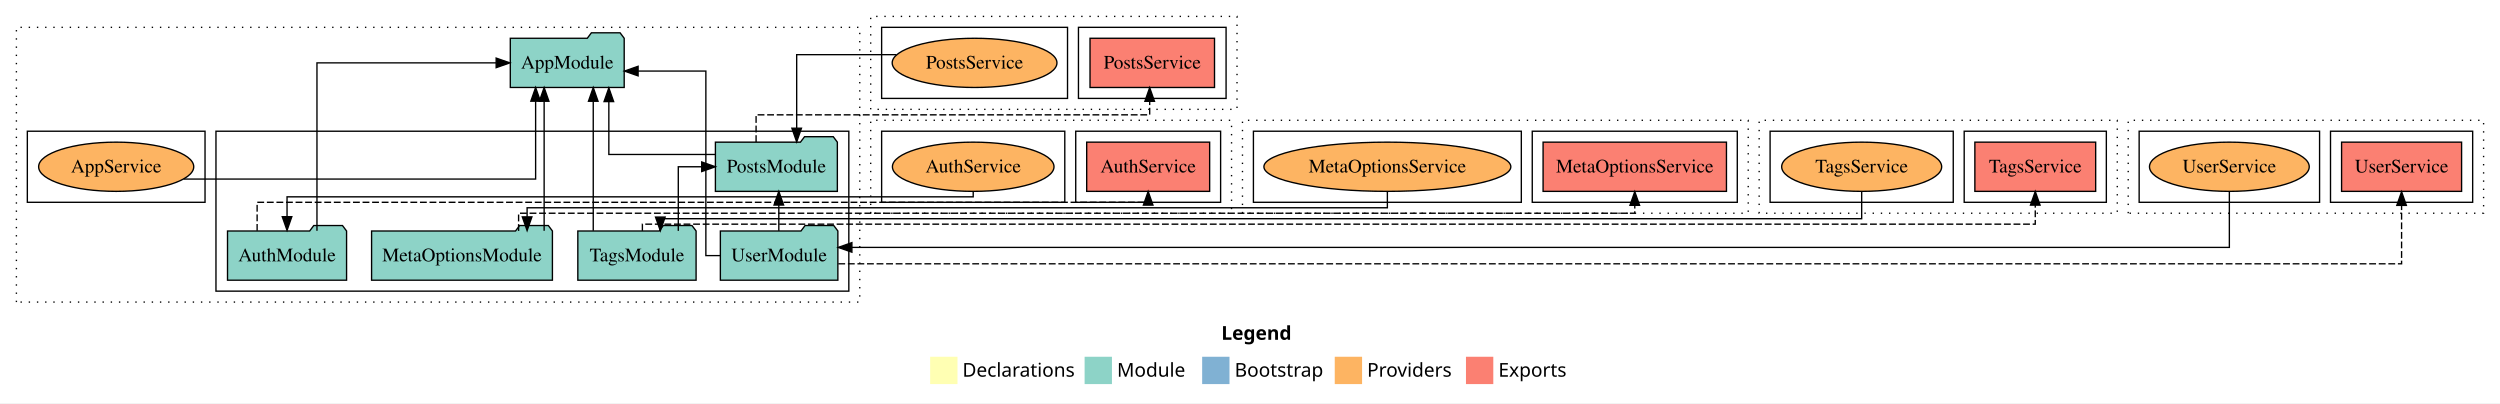
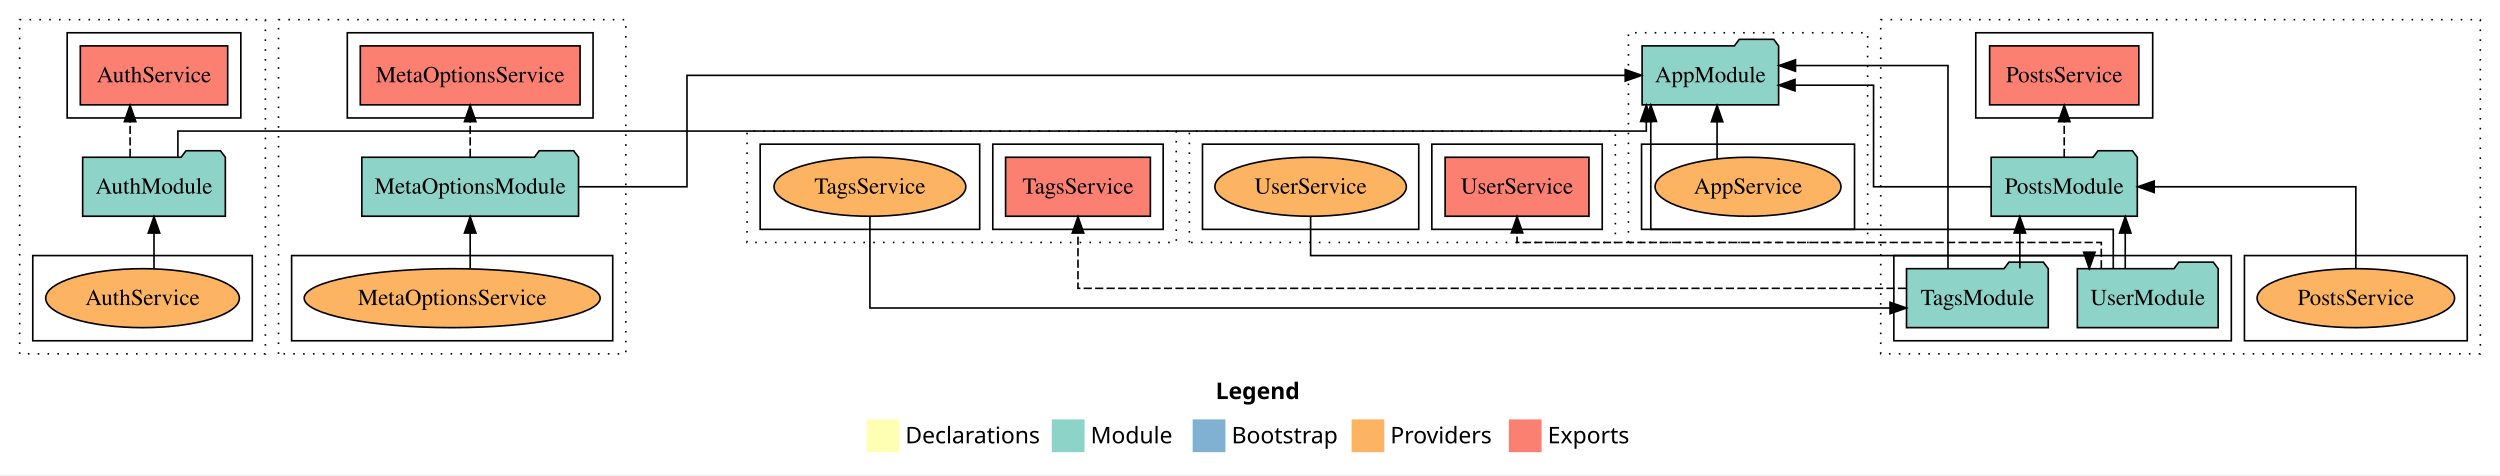
- <svg xmlns="http://www.w3.org/2000/svg" width="1829pt" height="295pt" viewBox="0.00 0.00 1829.00 295.00">
-   <g id="graph0" class="graph" transform="scale(1 1) rotate(0) translate(4 291)">
-     <polygon fill="white" stroke="transparent" points="-4,4 -4,-291 1825,-291 1825,4 -4,4" />
-     <text text-anchor="start" x="889.51" y="-42.4" font-family="Times-12" font-weight="bold" font-size="14.00">Legend</text>
-     <polygon fill="#ffffb3" stroke="transparent" points="676.5,-10 676.5,-30 696.5,-30 696.5,-10 676.5,-10" />
-     <text text-anchor="start" x="700.13" y="-15.4" font-family="Times-12" font-size="14.00">  Declarations</text>
-     <polygon fill="#8dd3c7" stroke="transparent" points="789.5,-10 789.5,-30 809.5,-30 809.5,-10 789.5,-10" />
-     <text text-anchor="start" x="813.23" y="-15.4" font-family="Times-12" font-size="14.00">  Module</text>
-     <polygon fill="#80b1d3" stroke="transparent" points="875.5,-10 875.5,-30 895.5,-30 895.5,-10 875.5,-10" />
-     <text text-anchor="start" x="899.28" y="-15.4" font-family="Times-12" font-size="14.00">  Bootstrap</text>
-     <polygon fill="#fdb462" stroke="transparent" points="972.5,-10 972.5,-30 992.5,-30 992.5,-10 972.5,-10" />
-     <text text-anchor="start" x="996.17" y="-15.4" font-family="Times-12" font-size="14.00">  Providers</text>
-     <polygon fill="#fb8072" stroke="transparent" points="1068.5,-10 1068.5,-30 1088.5,-30 1088.5,-10 1068.5,-10" />
-     <text text-anchor="start" x="1092.23" y="-15.4" font-family="Times-12" font-size="14.00">  Exports</text>
+ <svg xmlns="http://www.w3.org/2000/svg" width="1526pt" height="290pt" viewBox="0.00 0.00 1526.00 290.00">
+   <g id="graph0" class="graph" transform="scale(1 1) rotate(0) translate(4 286)">
+     <polygon fill="white" stroke="transparent" points="-4,4 -4,-286 1522,-286 1522,4 -4,4" />
+     <text text-anchor="start" x="738.01" y="-42.4" font-family="Times-12" font-weight="bold" font-size="14.00">Legend</text>
+     <polygon fill="#ffffb3" stroke="transparent" points="525,-10 525,-30 545,-30 545,-10 525,-10" />
+     <text text-anchor="start" x="548.63" y="-15.4" font-family="Times-12" font-size="14.00">  Declarations</text>
+     <polygon fill="#8dd3c7" stroke="transparent" points="638,-10 638,-30 658,-30 658,-10 638,-10" />
+     <text text-anchor="start" x="661.73" y="-15.4" font-family="Times-12" font-size="14.00">  Module</text>
+     <polygon fill="#80b1d3" stroke="transparent" points="724,-10 724,-30 744,-30 744,-10 724,-10" />
+     <text text-anchor="start" x="747.78" y="-15.4" font-family="Times-12" font-size="14.00">  Bootstrap</text>
+     <polygon fill="#fdb462" stroke="transparent" points="821,-10 821,-30 841,-30 841,-10 821,-10" />
+     <text text-anchor="start" x="844.67" y="-15.4" font-family="Times-12" font-size="14.00">  Providers</text>
+     <polygon fill="#fb8072" stroke="transparent" points="917,-10 917,-30 937,-30 937,-10 917,-10" />
+     <text text-anchor="start" x="940.73" y="-15.4" font-family="Times-12" font-size="14.00">  Exports</text>
+     <g id="clust19" class="cluster">
+       <polygon fill="none" stroke="black" stroke-dasharray="1,5" points="1144,-70 1144,-274 1510,-274 1510,-70 1144,-70" />
+     </g>
+     <g id="clust21" class="cluster">
+       <polygon fill="none" stroke="black" points="1152,-78 1152,-130 1358,-130 1358,-78 1152,-78" />
+     </g>
+     <g id="clust22" class="cluster">
+       <polygon fill="none" stroke="black" points="1202,-214 1202,-266 1310,-266 1310,-214 1202,-214" />
+     </g>
+     <g id="clust24" class="cluster">
+       <polygon fill="none" stroke="black" points="1366,-78 1366,-130 1502,-130 1502,-78 1366,-78" />
+     </g>
+     <g id="clust7" class="cluster">
+       <polygon fill="none" stroke="black" stroke-dasharray="1,5" points="8,-70 8,-274 158,-274 158,-70 8,-70" />
+     </g>
+     <g id="clust10" class="cluster">
+       <polygon fill="none" stroke="black" points="37,-214 37,-266 143,-266 143,-214 37,-214" />
+     </g>
+     <g id="clust12" class="cluster">
+       <polygon fill="none" stroke="black" points="16,-78 16,-130 150,-130 150,-78 16,-78" />
+     </g>
+     <g id="clust13" class="cluster">
+       <polygon fill="none" stroke="black" stroke-dasharray="1,5" points="166,-70 166,-274 378,-274 378,-70 166,-70" />
+     </g>
+     <g id="clust16" class="cluster">
+       <polygon fill="none" stroke="black" points="208,-214 208,-266 358,-266 358,-214 208,-214" />
+     </g>
+     <g id="clust18" class="cluster">
+       <polygon fill="none" stroke="black" points="174,-78 174,-130 370,-130 370,-78 174,-78" />
+     </g>
+     <g id="clust25" class="cluster">
+       <polygon fill="none" stroke="black" stroke-dasharray="1,5" points="452,-138 452,-206 714,-206 714,-138 452,-138" />
+     </g>
+     <g id="clust28" class="cluster">
+       <polygon fill="none" stroke="black" points="602,-146 602,-198 706,-198 706,-146 602,-146" />
+     </g>
+     <g id="clust30" class="cluster">
+       <polygon fill="none" stroke="black" points="460,-146 460,-198 594,-198 594,-146 460,-146" />
+     </g>
    <g id="clust1" class="cluster">
-       <polygon fill="none" stroke="black" stroke-dasharray="1,5" points="8,-70 8,-271 625,-271 625,-70 8,-70" />
-     </g>
-     <g id="clust3" class="cluster">
-       <polygon fill="none" stroke="black" points="154,-78 154,-195 617,-195 617,-78 154,-78" />
+       <polygon fill="none" stroke="black" stroke-dasharray="1,5" points="990,-138 990,-266 1136,-266 1136,-138 990,-138" />
    </g>
    <g id="clust6" class="cluster">
-       <polygon fill="none" stroke="black" points="16,-143 16,-195 146,-195 146,-143 16,-143" />
-     </g>
-     <g id="clust7" class="cluster">
-       <polygon fill="none" stroke="black" stroke-dasharray="1,5" points="633,-135 633,-203 897,-203 897,-135 633,-135" />
-     </g>
-     <g id="clust10" class="cluster">
-       <polygon fill="none" stroke="black" points="783,-143 783,-195 889,-195 889,-143 783,-143" />
-     </g>
-     <g id="clust12" class="cluster">
-       <polygon fill="none" stroke="black" points="641,-143 641,-195 775,-195 775,-143 641,-143" />
-     </g>
-     <g id="clust13" class="cluster">
-       <polygon fill="none" stroke="black" stroke-dasharray="1,5" points="905,-135 905,-203 1275,-203 1275,-135 905,-135" />
-     </g>
-     <g id="clust16" class="cluster">
-       <polygon fill="none" stroke="black" points="1117,-143 1117,-195 1267,-195 1267,-143 1117,-143" />
-     </g>
-     <g id="clust18" class="cluster">
-       <polygon fill="none" stroke="black" points="913,-143 913,-195 1109,-195 1109,-143 913,-143" />
-     </g>
-     <g id="clust19" class="cluster">
-       <polygon fill="none" stroke="black" stroke-dasharray="1,5" points="633,-211 633,-279 901,-279 901,-211 633,-211" />
-     </g>
-     <g id="clust22" class="cluster">
-       <polygon fill="none" stroke="black" points="785,-219 785,-271 893,-271 893,-219 785,-219" />
-     </g>
-     <g id="clust24" class="cluster">
-       <polygon fill="none" stroke="black" points="641,-219 641,-271 777,-271 777,-219 641,-219" />
-     </g>
-     <g id="clust25" class="cluster">
-       <polygon fill="none" stroke="black" stroke-dasharray="1,5" points="1283,-135 1283,-203 1545,-203 1545,-135 1283,-135" />
-     </g>
-     <g id="clust28" class="cluster">
-       <polygon fill="none" stroke="black" points="1433,-143 1433,-195 1537,-195 1537,-143 1433,-143" />
-     </g>
-     <g id="clust30" class="cluster">
-       <polygon fill="none" stroke="black" points="1291,-143 1291,-195 1425,-195 1425,-143 1291,-143" />
+       <polygon fill="none" stroke="black" points="998,-146 998,-198 1128,-198 1128,-146 998,-146" />
    </g>
    <g id="clust31" class="cluster">
-       <polygon fill="none" stroke="black" stroke-dasharray="1,5" points="1553,-135 1553,-203 1813,-203 1813,-135 1553,-135" />
+       <polygon fill="none" stroke="black" stroke-dasharray="1,5" points="722,-138 722,-206 982,-206 982,-138 722,-138" />
    </g>
    <g id="clust34" class="cluster">
-       <polygon fill="none" stroke="black" points="1701,-143 1701,-195 1805,-195 1805,-143 1701,-143" />
+       <polygon fill="none" stroke="black" points="870,-146 870,-198 974,-198 974,-146 870,-146" />
    </g>
    <g id="clust36" class="cluster">
-       <polygon fill="none" stroke="black" points="1561,-143 1561,-195 1693,-195 1693,-143 1561,-143" />
+       <polygon fill="none" stroke="black" points="730,-146 730,-198 862,-198 862,-146 730,-146" />
    </g>
    <g id="node1" class="node">
-       <polygon fill="#8dd3c7" stroke="black" points="249.55,-122 246.55,-126 225.55,-126 222.55,-122 162.45,-122 162.45,-86 249.55,-86 249.55,-122" />
-       <text text-anchor="middle" x="206" y="-99.8" font-family="Times,serif" font-size="14.00">AuthModule</text>
+       <polygon fill="#8dd3c7" stroke="black" points="133.55,-190 130.55,-194 109.55,-194 106.55,-190 46.45,-190 46.45,-154 133.55,-154 133.55,-190" />
+       <text text-anchor="middle" x="90" y="-167.8" font-family="Times,serif" font-size="14.00">AuthModule</text>
    </g>
    <g id="node6" class="node">
-       <polygon fill="#8dd3c7" stroke="black" points="452.66,-263 449.66,-267 428.66,-267 425.66,-263 369.34,-263 369.34,-227 452.66,-227 452.66,-263" />
-       <text text-anchor="middle" x="411" y="-240.8" font-family="Times,serif" font-size="14.00">AppModule</text>
+       <polygon fill="#8dd3c7" stroke="black" points="1081.66,-258 1078.66,-262 1057.66,-262 1054.66,-258 998.34,-258 998.34,-222 1081.66,-222 1081.66,-258" />
+       <text text-anchor="middle" x="1040" y="-235.8" font-family="Times,serif" font-size="14.00">AppModule</text>
    </g>
    <g id="edge1" class="edge">
-       <path fill="none" stroke="black" d="M227.89,-122.14C227.89,-160.23 227.89,-245 227.89,-245 227.89,-245 358.99,-245 358.99,-245" />
-       <polygon fill="black" stroke="black" points="358.99,-248.5 368.99,-245 358.99,-241.5 358.99,-248.5" />
+       <path fill="none" stroke="black" d="M104.59,-190.19C104.59,-198.28 104.59,-206 104.59,-206 104.59,-206 1000.91,-206 1000.91,-206 1000.91,-206 1000.91,-211.81 1000.91,-211.81" />
+       <polygon fill="black" stroke="black" points="997.41,-211.81 1000.91,-221.81 1004.41,-211.81 997.41,-211.81" />
    </g>
    <g id="node8" class="node">
-       <polygon fill="#fb8072" stroke="black" points="880.98,-187 791.02,-187 791.02,-151 880.98,-151 880.98,-187" />
-       <text text-anchor="middle" x="836" y="-164.8" font-family="Times,serif" font-size="14.00">AuthService </text>
+       <polygon fill="#fb8072" stroke="black" points="134.98,-258 45.02,-258 45.02,-222 134.98,-222 134.98,-258" />
+       <text text-anchor="middle" x="90" y="-235.8" font-family="Times,serif" font-size="14.00">AuthService </text>
    </g>
    <g id="edge7" class="edge">
-       <path fill="none" stroke="black" stroke-dasharray="5,2" d="M184.11,-122.13C184.11,-132.31 184.11,-143 184.11,-143 184.11,-143 836,-143 836,-143 836,-143 836,-143.79 836,-143.79" />
-       <polygon fill="black" stroke="black" points="832.5,-140.94 836,-150.94 839.5,-140.94 832.5,-140.94" />
+       <path fill="none" stroke="black" stroke-dasharray="5,2" d="M75.41,-190.22C75.41,-190.22 75.41,-211.73 75.41,-211.73" />
+       <polygon fill="black" stroke="black" points="71.91,-211.73 75.41,-221.73 78.91,-211.73 71.91,-211.73" />
    </g>
    <g id="node2" class="node">
-       <polygon fill="#8dd3c7" stroke="black" points="400.15,-122 397.15,-126 376.15,-126 373.15,-122 267.85,-122 267.85,-86 400.15,-86 400.15,-122" />
-       <text text-anchor="middle" x="334" y="-99.8" font-family="Times,serif" font-size="14.00">MetaOptionsModule</text>
+       <polygon fill="#8dd3c7" stroke="black" points="349.15,-190 346.15,-194 325.15,-194 322.15,-190 216.85,-190 216.85,-154 349.15,-154 349.15,-190" />
+       <text text-anchor="middle" x="283" y="-167.8" font-family="Times,serif" font-size="14.00">MetaOptionsModule</text>
    </g>
    <g id="edge2" class="edge">
-       <path fill="none" stroke="black" d="M394.09,-122.14C394.09,-122.14 394.09,-216.93 394.09,-216.93" />
-       <polygon fill="black" stroke="black" points="390.59,-216.92 394.09,-226.93 397.59,-216.93 390.59,-216.92" />
+       <path fill="none" stroke="black" d="M349.16,-172C382.24,-172 415.33,-172 415.33,-172 415.33,-172 415.33,-240 415.33,-240 415.33,-240 988.04,-240 988.04,-240" />
+       <polygon fill="black" stroke="black" points="988.04,-243.5 998.04,-240 988.04,-236.5 988.04,-243.5" />
    </g>
    <g id="node10" class="node">
-       <polygon fill="#fb8072" stroke="black" points="1259.08,-187 1124.92,-187 1124.92,-151 1259.08,-151 1259.08,-187" />
-       <text text-anchor="middle" x="1192" y="-164.8" font-family="Times,serif" font-size="14.00">MetaOptionsService </text>
+       <polygon fill="#fb8072" stroke="black" points="350.08,-258 215.92,-258 215.92,-222 350.08,-222 350.08,-258" />
+       <text text-anchor="middle" x="283" y="-235.8" font-family="Times,serif" font-size="14.00">MetaOptionsService </text>
    </g>
    <g id="edge9" class="edge">
-       <path fill="none" stroke="black" stroke-dasharray="5,2" d="M375.4,-122.03C375.4,-128.85 375.4,-135 375.4,-135 375.4,-135 1192,-135 1192,-135 1192,-135 1192,-140.81 1192,-140.81" />
-       <polygon fill="black" stroke="black" points="1188.5,-140.81 1192,-150.81 1195.5,-140.81 1188.5,-140.81" />
+       <path fill="none" stroke="black" stroke-dasharray="5,2" d="M283,-190.22C283,-190.22 283,-211.73 283,-211.73" />
+       <polygon fill="black" stroke="black" points="279.5,-211.73 283,-221.73 286.5,-211.73 279.5,-211.73" />
    </g>
    <g id="node3" class="node">
-       <polygon fill="#8dd3c7" stroke="black" points="608.61,-187 605.61,-191 584.61,-191 581.61,-187 519.39,-187 519.39,-151 608.61,-151 608.61,-187" />
-       <text text-anchor="middle" x="564" y="-164.8" font-family="Times,serif" font-size="14.00">PostsModule</text>
+       <polygon fill="#8dd3c7" stroke="black" points="1300.61,-190 1297.61,-194 1276.61,-194 1273.61,-190 1211.39,-190 1211.39,-154 1300.61,-154 1300.61,-190" />
+       <text text-anchor="middle" x="1256" y="-167.8" font-family="Times,serif" font-size="14.00">PostsModule</text>
    </g>
    <g id="edge3" class="edge">
-       <path fill="none" stroke="black" d="M519.4,-178C484.35,-178 441.43,-178 441.43,-178 441.43,-178 441.43,-216.69 441.43,-216.69" />
-       <polygon fill="black" stroke="black" points="437.93,-216.69 441.43,-226.69 444.93,-216.69 437.93,-216.69" />
+       <path fill="none" stroke="black" d="M1211.34,-172C1178.52,-172 1139.62,-172 1139.62,-172 1139.62,-172 1139.62,-234 1139.62,-234 1139.62,-234 1091.67,-234 1091.67,-234" />
+       <polygon fill="black" stroke="black" points="1091.67,-230.5 1081.67,-234 1091.67,-237.5 1091.67,-230.5" />
    </g>
    <g id="node12" class="node">
-       <polygon fill="#fb8072" stroke="black" points="884.54,-263 793.46,-263 793.46,-227 884.54,-227 884.54,-263" />
-       <text text-anchor="middle" x="839" y="-240.8" font-family="Times,serif" font-size="14.00">PostsService </text>
+       <polygon fill="#fb8072" stroke="black" points="1301.54,-258 1210.46,-258 1210.46,-222 1301.54,-222 1301.54,-258" />
+       <text text-anchor="middle" x="1256" y="-235.8" font-family="Times,serif" font-size="14.00">PostsService </text>
    </g>
    <g id="edge13" class="edge">
-       <path fill="none" stroke="black" stroke-dasharray="5,2" d="M549.15,-187.11C549.15,-196.9 549.15,-207 549.15,-207 549.15,-207 837.11,-207 837.11,-207 837.11,-207 837.11,-216.89 837.11,-216.89" />
-       <polygon fill="black" stroke="black" points="833.61,-216.89 837.11,-226.89 840.61,-216.89 833.61,-216.89" />
+       <path fill="none" stroke="black" stroke-dasharray="5,2" d="M1256,-190.22C1256,-190.22 1256,-211.73 1256,-211.73" />
+       <polygon fill="black" stroke="black" points="1252.5,-211.73 1256,-221.73 1259.5,-211.73 1252.5,-211.73" />
    </g>
    <g id="node4" class="node">
-       <polygon fill="#8dd3c7" stroke="black" points="505.26,-122 502.26,-126 481.26,-126 478.26,-122 418.74,-122 418.74,-86 505.26,-86 505.26,-122" />
-       <text text-anchor="middle" x="462" y="-99.8" font-family="Times,serif" font-size="14.00">TagsModule</text>
+       <polygon fill="#8dd3c7" stroke="black" points="1246.26,-122 1243.26,-126 1222.26,-126 1219.26,-122 1159.74,-122 1159.74,-86 1246.26,-86 1246.26,-122" />
+       <text text-anchor="middle" x="1203" y="-99.8" font-family="Times,serif" font-size="14.00">TagsModule</text>
    </g>
    <g id="edge11" class="edge">
-       <path fill="none" stroke="black" d="M492.24,-122.11C492.24,-141.34 492.24,-169 492.24,-169 492.24,-169 509.37,-169 509.37,-169" />
-       <polygon fill="black" stroke="black" points="509.37,-172.5 519.37,-169 509.37,-165.5 509.37,-172.5" />
+       <path fill="none" stroke="black" d="M1228.91,-122.22C1228.91,-122.22 1228.91,-143.73 1228.91,-143.73" />
+       <polygon fill="black" stroke="black" points="1225.41,-143.73 1228.91,-153.73 1232.41,-143.73 1225.41,-143.73" />
    </g>
    <g id="edge4" class="edge">
-       <path fill="none" stroke="black" d="M430.02,-122.14C430.02,-122.14 430.02,-216.93 430.02,-216.93" />
-       <polygon fill="black" stroke="black" points="426.52,-216.92 430.02,-226.93 433.52,-216.93 426.52,-216.92" />
+       <path fill="none" stroke="black" d="M1185.05,-122.27C1185.05,-160.63 1185.05,-246 1185.05,-246 1185.05,-246 1091.95,-246 1091.95,-246" />
+       <polygon fill="black" stroke="black" points="1091.95,-242.5 1081.95,-246 1091.95,-249.5 1091.95,-242.5" />
    </g>
    <g id="node14" class="node">
-       <polygon fill="#fb8072" stroke="black" points="1529.19,-187 1440.81,-187 1440.81,-151 1529.19,-151 1529.19,-187" />
-       <text text-anchor="middle" x="1485" y="-164.8" font-family="Times,serif" font-size="14.00">TagsService </text>
+       <polygon fill="#fb8072" stroke="black" points="698.19,-190 609.81,-190 609.81,-154 698.19,-154 698.19,-190" />
+       <text text-anchor="middle" x="654" y="-167.8" font-family="Times,serif" font-size="14.00">TagsService </text>
    </g>
    <g id="edge15" class="edge">
-       <path fill="none" stroke="black" stroke-dasharray="5,2" d="M465.97,-122.12C465.97,-124.97 465.97,-127 465.97,-127 465.97,-127 1485,-127 1485,-127 1485,-127 1485,-140.94 1485,-140.94" />
-       <polygon fill="black" stroke="black" points="1481.5,-140.94 1485,-150.94 1488.5,-140.94 1481.5,-140.94" />
+       <path fill="none" stroke="black" stroke-dasharray="5,2" d="M1159.46,-110C1029.61,-110 654,-110 654,-110 654,-110 654,-143.73 654,-143.73" />
+       <polygon fill="black" stroke="black" points="650.5,-143.73 654,-153.73 657.5,-143.73 650.5,-143.73" />
    </g>
    <g id="node5" class="node">
-       <polygon fill="#8dd3c7" stroke="black" points="608.98,-122 605.98,-126 584.98,-126 581.98,-122 523.02,-122 523.02,-86 608.98,-86 608.98,-122" />
-       <text text-anchor="middle" x="566" y="-99.8" font-family="Times,serif" font-size="14.00">UserModule</text>
+       <polygon fill="#8dd3c7" stroke="black" points="1349.98,-122 1346.98,-126 1325.98,-126 1322.98,-122 1264.02,-122 1264.02,-86 1349.98,-86 1349.98,-122" />
+       <text text-anchor="middle" x="1307" y="-99.8" font-family="Times,serif" font-size="14.00">UserModule</text>
    </g>
    <g id="edge12" class="edge">
-       <path fill="none" stroke="black" d="M565.78,-122.11C565.78,-122.11 565.78,-140.99 565.78,-140.99" />
-       <polygon fill="black" stroke="black" points="562.28,-140.99 565.78,-150.99 569.28,-140.99 562.28,-140.99" />
+       <path fill="none" stroke="black" d="M1293.25,-122.22C1293.25,-122.22 1293.25,-143.73 1293.25,-143.73" />
+       <polygon fill="black" stroke="black" points="1289.75,-143.73 1293.25,-153.73 1296.75,-143.73 1289.75,-143.73" />
    </g>
    <g id="edge5" class="edge">
-       <path fill="none" stroke="black" d="M523,-104C516.77,-104 512.41,-104 512.41,-104 512.41,-104 512.41,-239 512.41,-239 512.41,-239 462.83,-239 462.83,-239" />
-       <polygon fill="black" stroke="black" points="462.83,-235.5 452.83,-239 462.83,-242.5 462.83,-235.5" />
+       <path fill="none" stroke="black" d="M1285.94,-122.06C1285.94,-133.44 1285.94,-146 1285.94,-146 1285.94,-146 1003.64,-146 1003.64,-146 1003.64,-146 1003.64,-211.88 1003.64,-211.88" />
+       <polygon fill="black" stroke="black" points="1000.14,-211.88 1003.64,-221.88 1007.14,-211.88 1000.14,-211.88" />
    </g>
    <g id="node16" class="node">
-       <polygon fill="#fb8072" stroke="black" points="1796.9,-187 1709.1,-187 1709.1,-151 1796.9,-151 1796.9,-187" />
-       <text text-anchor="middle" x="1753" y="-164.8" font-family="Times,serif" font-size="14.00">UserService </text>
+       <polygon fill="#fb8072" stroke="black" points="965.9,-190 878.1,-190 878.1,-154 965.9,-154 965.9,-190" />
+       <text text-anchor="middle" x="922" y="-167.8" font-family="Times,serif" font-size="14.00">UserService </text>
    </g>
    <g id="edge17" class="edge">
-       <path fill="none" stroke="black" stroke-dasharray="5,2" d="M609.3,-98C822.78,-98 1753,-98 1753,-98 1753,-98 1753,-140.72 1753,-140.72" />
-       <polygon fill="black" stroke="black" points="1749.5,-140.72 1753,-150.72 1756.5,-140.72 1749.5,-140.72" />
+       <path fill="none" stroke="black" stroke-dasharray="5,2" d="M1278.63,-122.19C1278.63,-130.28 1278.63,-138 1278.63,-138 1278.63,-138 922,-138 922,-138 922,-138 922,-143.81 922,-143.81" />
+       <polygon fill="black" stroke="black" points="918.5,-143.81 922,-153.81 925.5,-143.81 918.5,-143.81" />
    </g>
    <g id="node7" class="node">
-       <ellipse fill="#fdb462" stroke="black" cx="81" cy="-169" rx="56.74" ry="18" />
-       <text text-anchor="middle" x="81" y="-164.8" font-family="Times,serif" font-size="14.00">AppService</text>
+       <ellipse fill="#fdb462" stroke="black" cx="1063" cy="-172" rx="56.74" ry="18" />
+       <text text-anchor="middle" x="1063" y="-167.8" font-family="Times,serif" font-size="14.00">AppService</text>
    </g>
    <g id="edge6" class="edge">
-       <path fill="none" stroke="black" d="M130.3,-160C217.05,-160 387.86,-160 387.86,-160 387.86,-160 387.86,-216.97 387.86,-216.97" />
-       <polygon fill="black" stroke="black" points="384.36,-216.97 387.86,-226.97 391.36,-216.97 384.36,-216.97" />
+       <path fill="none" stroke="black" d="M1044.1,-189.16C1044.1,-189.16 1044.1,-211.65 1044.1,-211.65" />
+       <polygon fill="black" stroke="black" points="1040.6,-211.65 1044.1,-221.65 1047.6,-211.65 1040.6,-211.65" />
    </g>
    <g id="node9" class="node">
-       <ellipse fill="#fdb462" stroke="black" cx="708" cy="-169" rx="59.11" ry="18" />
-       <text text-anchor="middle" x="708" y="-164.8" font-family="Times,serif" font-size="14.00">AuthService</text>
+       <ellipse fill="#fdb462" stroke="black" cx="83" cy="-104" rx="59.11" ry="18" />
+       <text text-anchor="middle" x="83" y="-99.8" font-family="Times,serif" font-size="14.00">AuthService</text>
    </g>
    <g id="edge8" class="edge">
-       <path fill="none" stroke="black" d="M708,-150.83C708,-148.55 708,-147 708,-147 708,-147 206,-147 206,-147 206,-147 206,-132.49 206,-132.49" />
-       <polygon fill="black" stroke="black" points="209.5,-132.49 206,-122.49 202.5,-132.49 209.5,-132.49" />
+       <path fill="none" stroke="black" d="M90,-122.22C90,-122.22 90,-143.73 90,-143.73" />
+       <polygon fill="black" stroke="black" points="86.5,-143.73 90,-153.73 93.5,-143.73 86.5,-143.73" />
    </g>
    <g id="node11" class="node">
-       <ellipse fill="#fdb462" stroke="black" cx="1011" cy="-169" rx="90.33" ry="18" />
-       <text text-anchor="middle" x="1011" y="-164.8" font-family="Times,serif" font-size="14.00">MetaOptionsService</text>
+       <ellipse fill="#fdb462" stroke="black" cx="272" cy="-104" rx="90.33" ry="18" />
+       <text text-anchor="middle" x="272" y="-99.8" font-family="Times,serif" font-size="14.00">MetaOptionsService</text>
    </g>
    <g id="edge10" class="edge">
-       <path fill="none" stroke="black" d="M1011,-150.86C1011,-144.54 1011,-139 1011,-139 1011,-139 381.63,-139 381.63,-139 381.63,-139 381.63,-132.32 381.63,-132.32" />
-       <polygon fill="black" stroke="black" points="385.13,-132.32 381.63,-122.32 378.13,-132.32 385.13,-132.32" />
+       <path fill="none" stroke="black" d="M283,-122.22C283,-122.22 283,-143.73 283,-143.73" />
+       <polygon fill="black" stroke="black" points="279.5,-143.73 283,-153.73 286.5,-143.73 279.5,-143.73" />
    </g>
    <g id="node13" class="node">
-       <ellipse fill="#fdb462" stroke="black" cx="709" cy="-245" rx="60.27" ry="18" />
-       <text text-anchor="middle" x="709" y="-240.8" font-family="Times,serif" font-size="14.00">PostsService</text>
+       <ellipse fill="#fdb462" stroke="black" cx="1434" cy="-104" rx="60.27" ry="18" />
+       <text text-anchor="middle" x="1434" y="-99.8" font-family="Times,serif" font-size="14.00">PostsService</text>
    </g>
    <g id="edge14" class="edge">
-       <path fill="none" stroke="black" d="M651.92,-251C616.95,-251 578.85,-251 578.85,-251 578.85,-251 578.85,-197.2 578.85,-197.2" />
-       <polygon fill="black" stroke="black" points="582.35,-197.2 578.85,-187.2 575.35,-197.2 582.35,-197.2" />
+       <path fill="none" stroke="black" d="M1434,-122.22C1434,-142.37 1434,-172 1434,-172 1434,-172 1310.92,-172 1310.92,-172" />
+       <polygon fill="black" stroke="black" points="1310.92,-168.5 1300.92,-172 1310.92,-175.5 1310.92,-168.5" />
    </g>
    <g id="node15" class="node">
-       <ellipse fill="#fdb462" stroke="black" cx="1358" cy="-169" rx="58.53" ry="18" />
-       <text text-anchor="middle" x="1358" y="-164.8" font-family="Times,serif" font-size="14.00">TagsService</text>
+       <ellipse fill="#fdb462" stroke="black" cx="527" cy="-172" rx="58.53" ry="18" />
+       <text text-anchor="middle" x="527" y="-167.8" font-family="Times,serif" font-size="14.00">TagsService</text>
    </g>
    <g id="edge16" class="edge">
-       <path fill="none" stroke="black" d="M1358,-150.89C1358,-141.1 1358,-131 1358,-131 1358,-131 479.1,-131 479.1,-131 479.1,-131 479.1,-130.12 479.1,-130.12" />
-       <polygon fill="black" stroke="black" points="482.6,-132.16 479.1,-122.16 475.6,-132.16 482.6,-132.16" />
+       <path fill="none" stroke="black" d="M527,-153.71C527,-131.79 527,-98 527,-98 527,-98 1149.68,-98 1149.68,-98" />
+       <polygon fill="black" stroke="black" points="1149.68,-101.5 1159.68,-98 1149.68,-94.5 1149.68,-101.5" />
    </g>
    <g id="node17" class="node">
-       <ellipse fill="#fdb462" stroke="black" cx="1627" cy="-169" rx="58.44" ry="18" />
-       <text text-anchor="middle" x="1627" y="-164.8" font-family="Times,serif" font-size="14.00">UserService</text>
+       <ellipse fill="#fdb462" stroke="black" cx="796" cy="-172" rx="58.44" ry="18" />
+       <text text-anchor="middle" x="796" y="-167.8" font-family="Times,serif" font-size="14.00">UserService</text>
    </g>
    <g id="edge18" class="edge">
-       <path fill="none" stroke="black" d="M1627,-150.98C1627,-133.63 1627,-110 1627,-110 1627,-110 619.24,-110 619.24,-110" />
-       <polygon fill="black" stroke="black" points="619.24,-106.5 609.24,-110 619.24,-113.5 619.24,-106.5" />
+       <path fill="none" stroke="black" d="M796,-153.94C796,-142.56 796,-130 796,-130 796,-130 1271.32,-130 1271.32,-130 1271.32,-130 1271.32,-129.21 1271.32,-129.21" />
+       <polygon fill="black" stroke="black" points="1274.82,-132.06 1271.32,-122.06 1267.82,-132.06 1274.82,-132.06" />
    </g>
  </g>
</svg>
